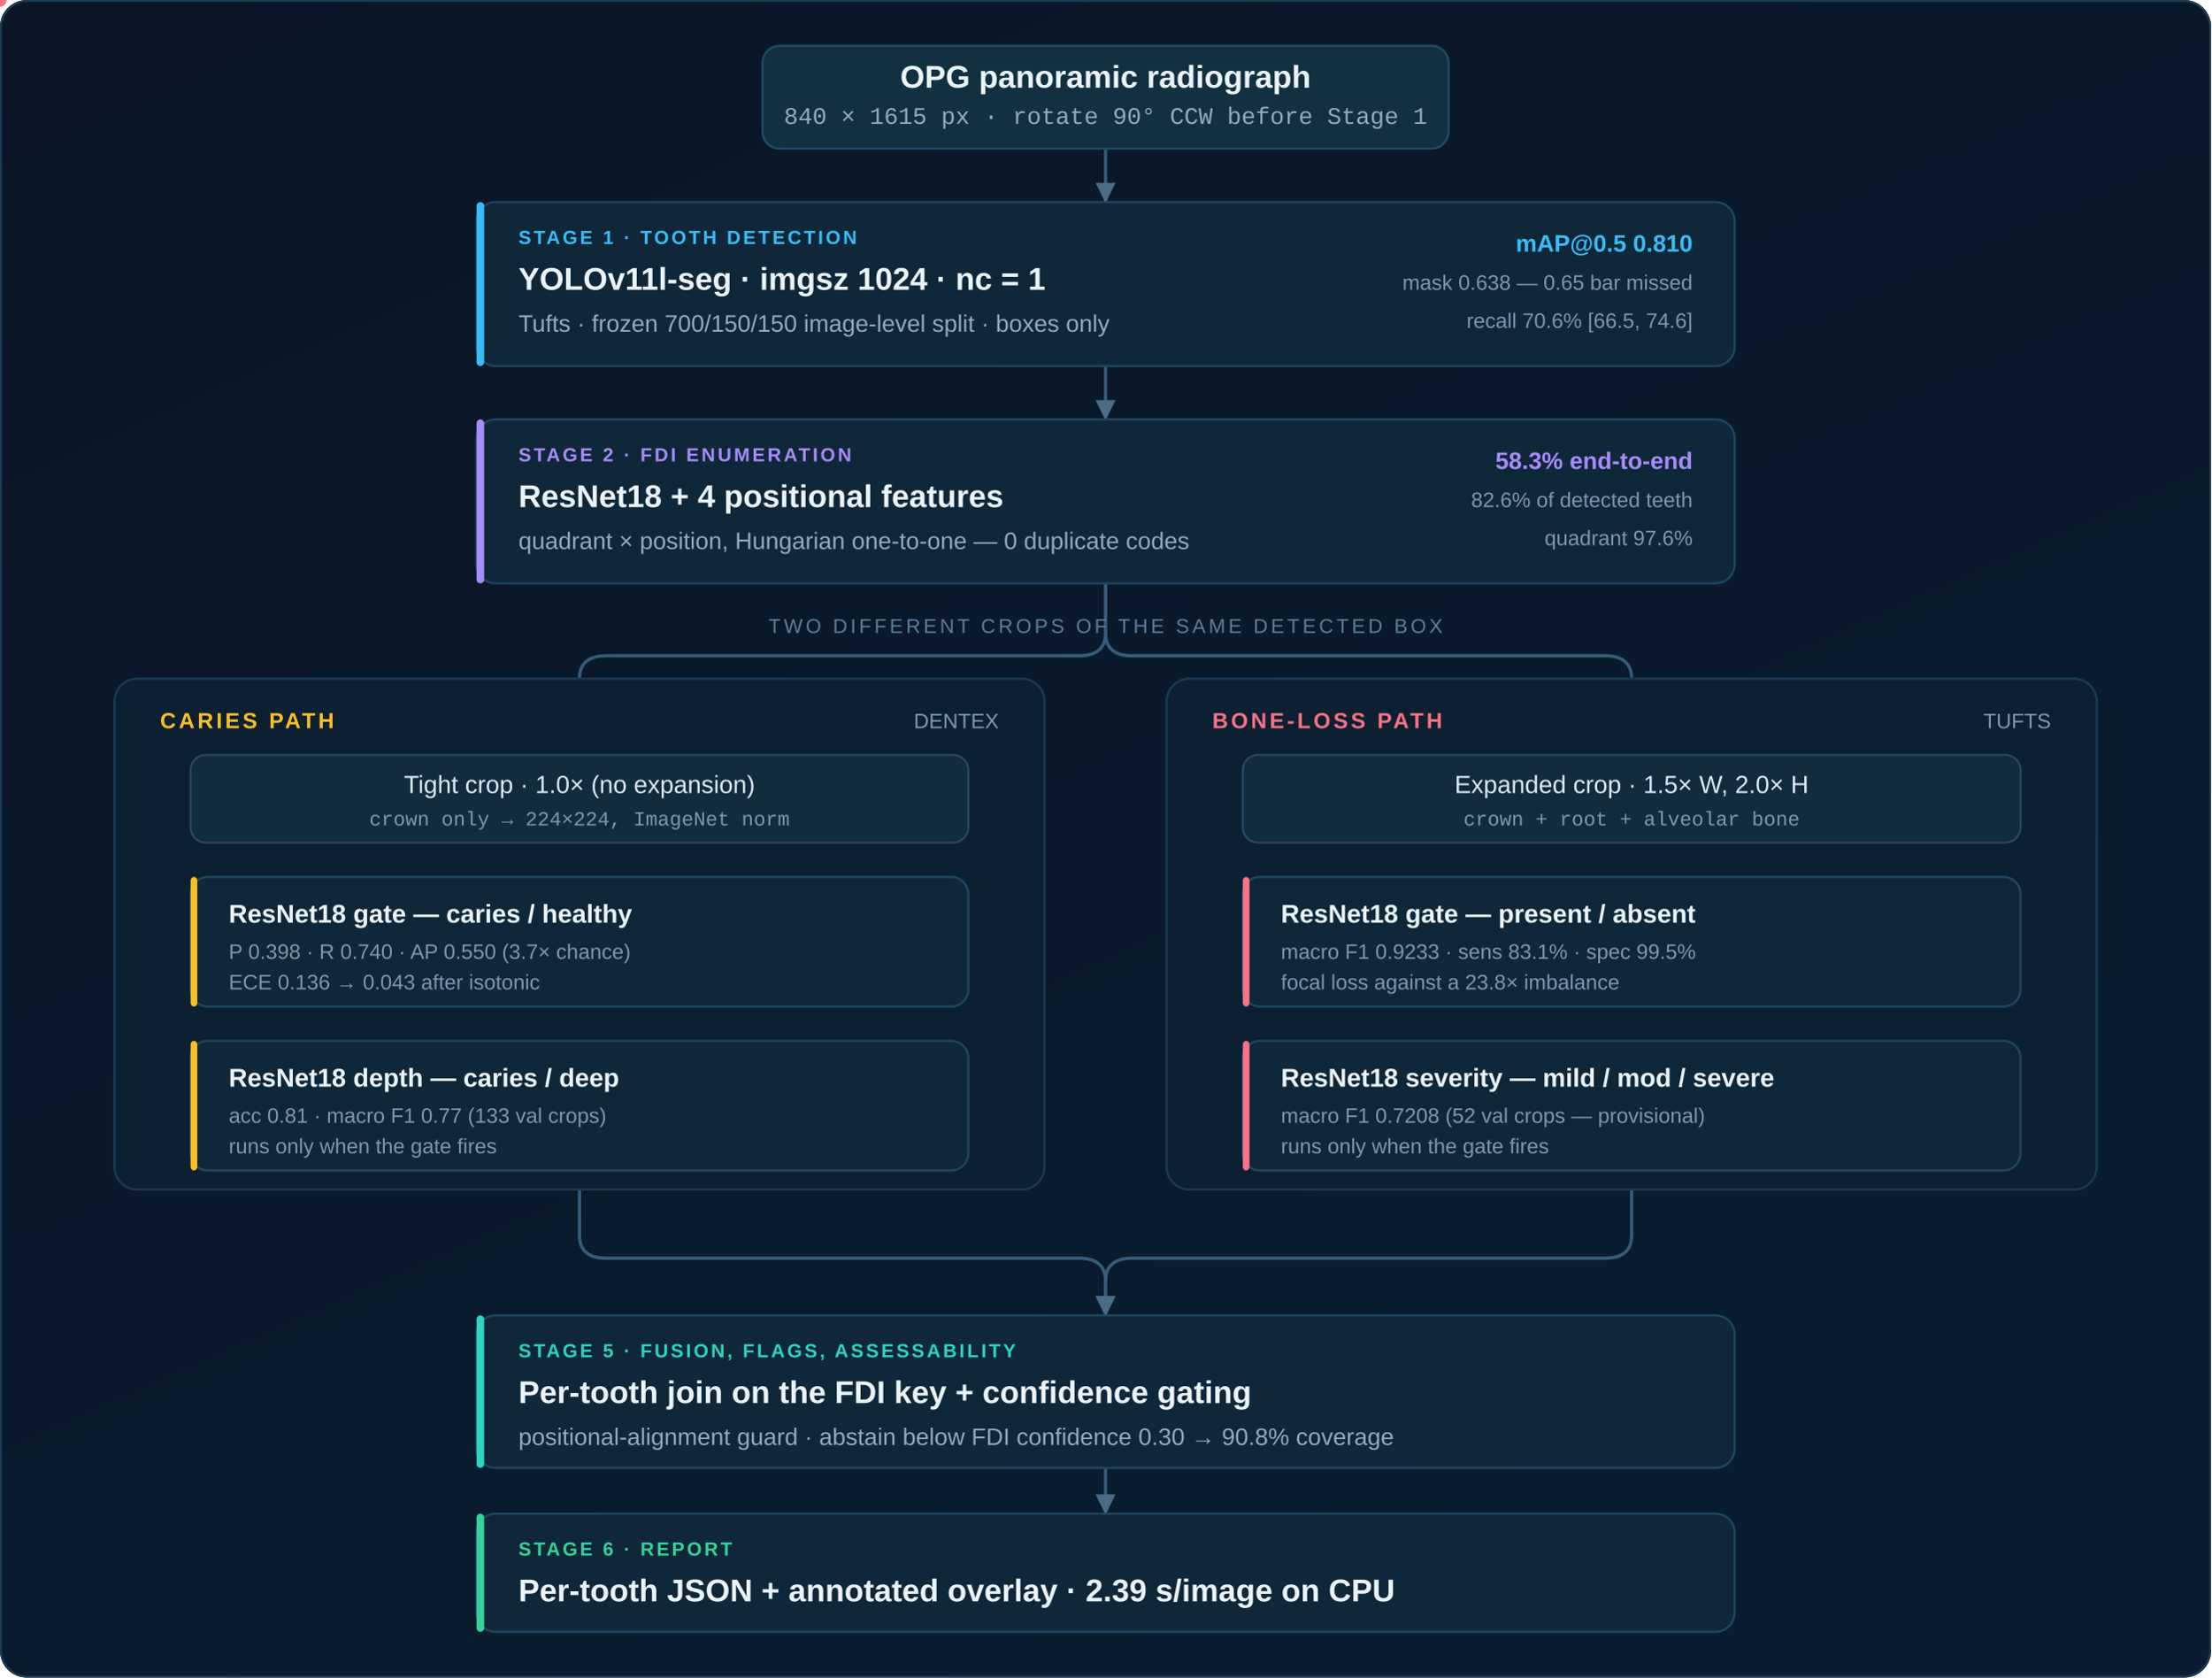
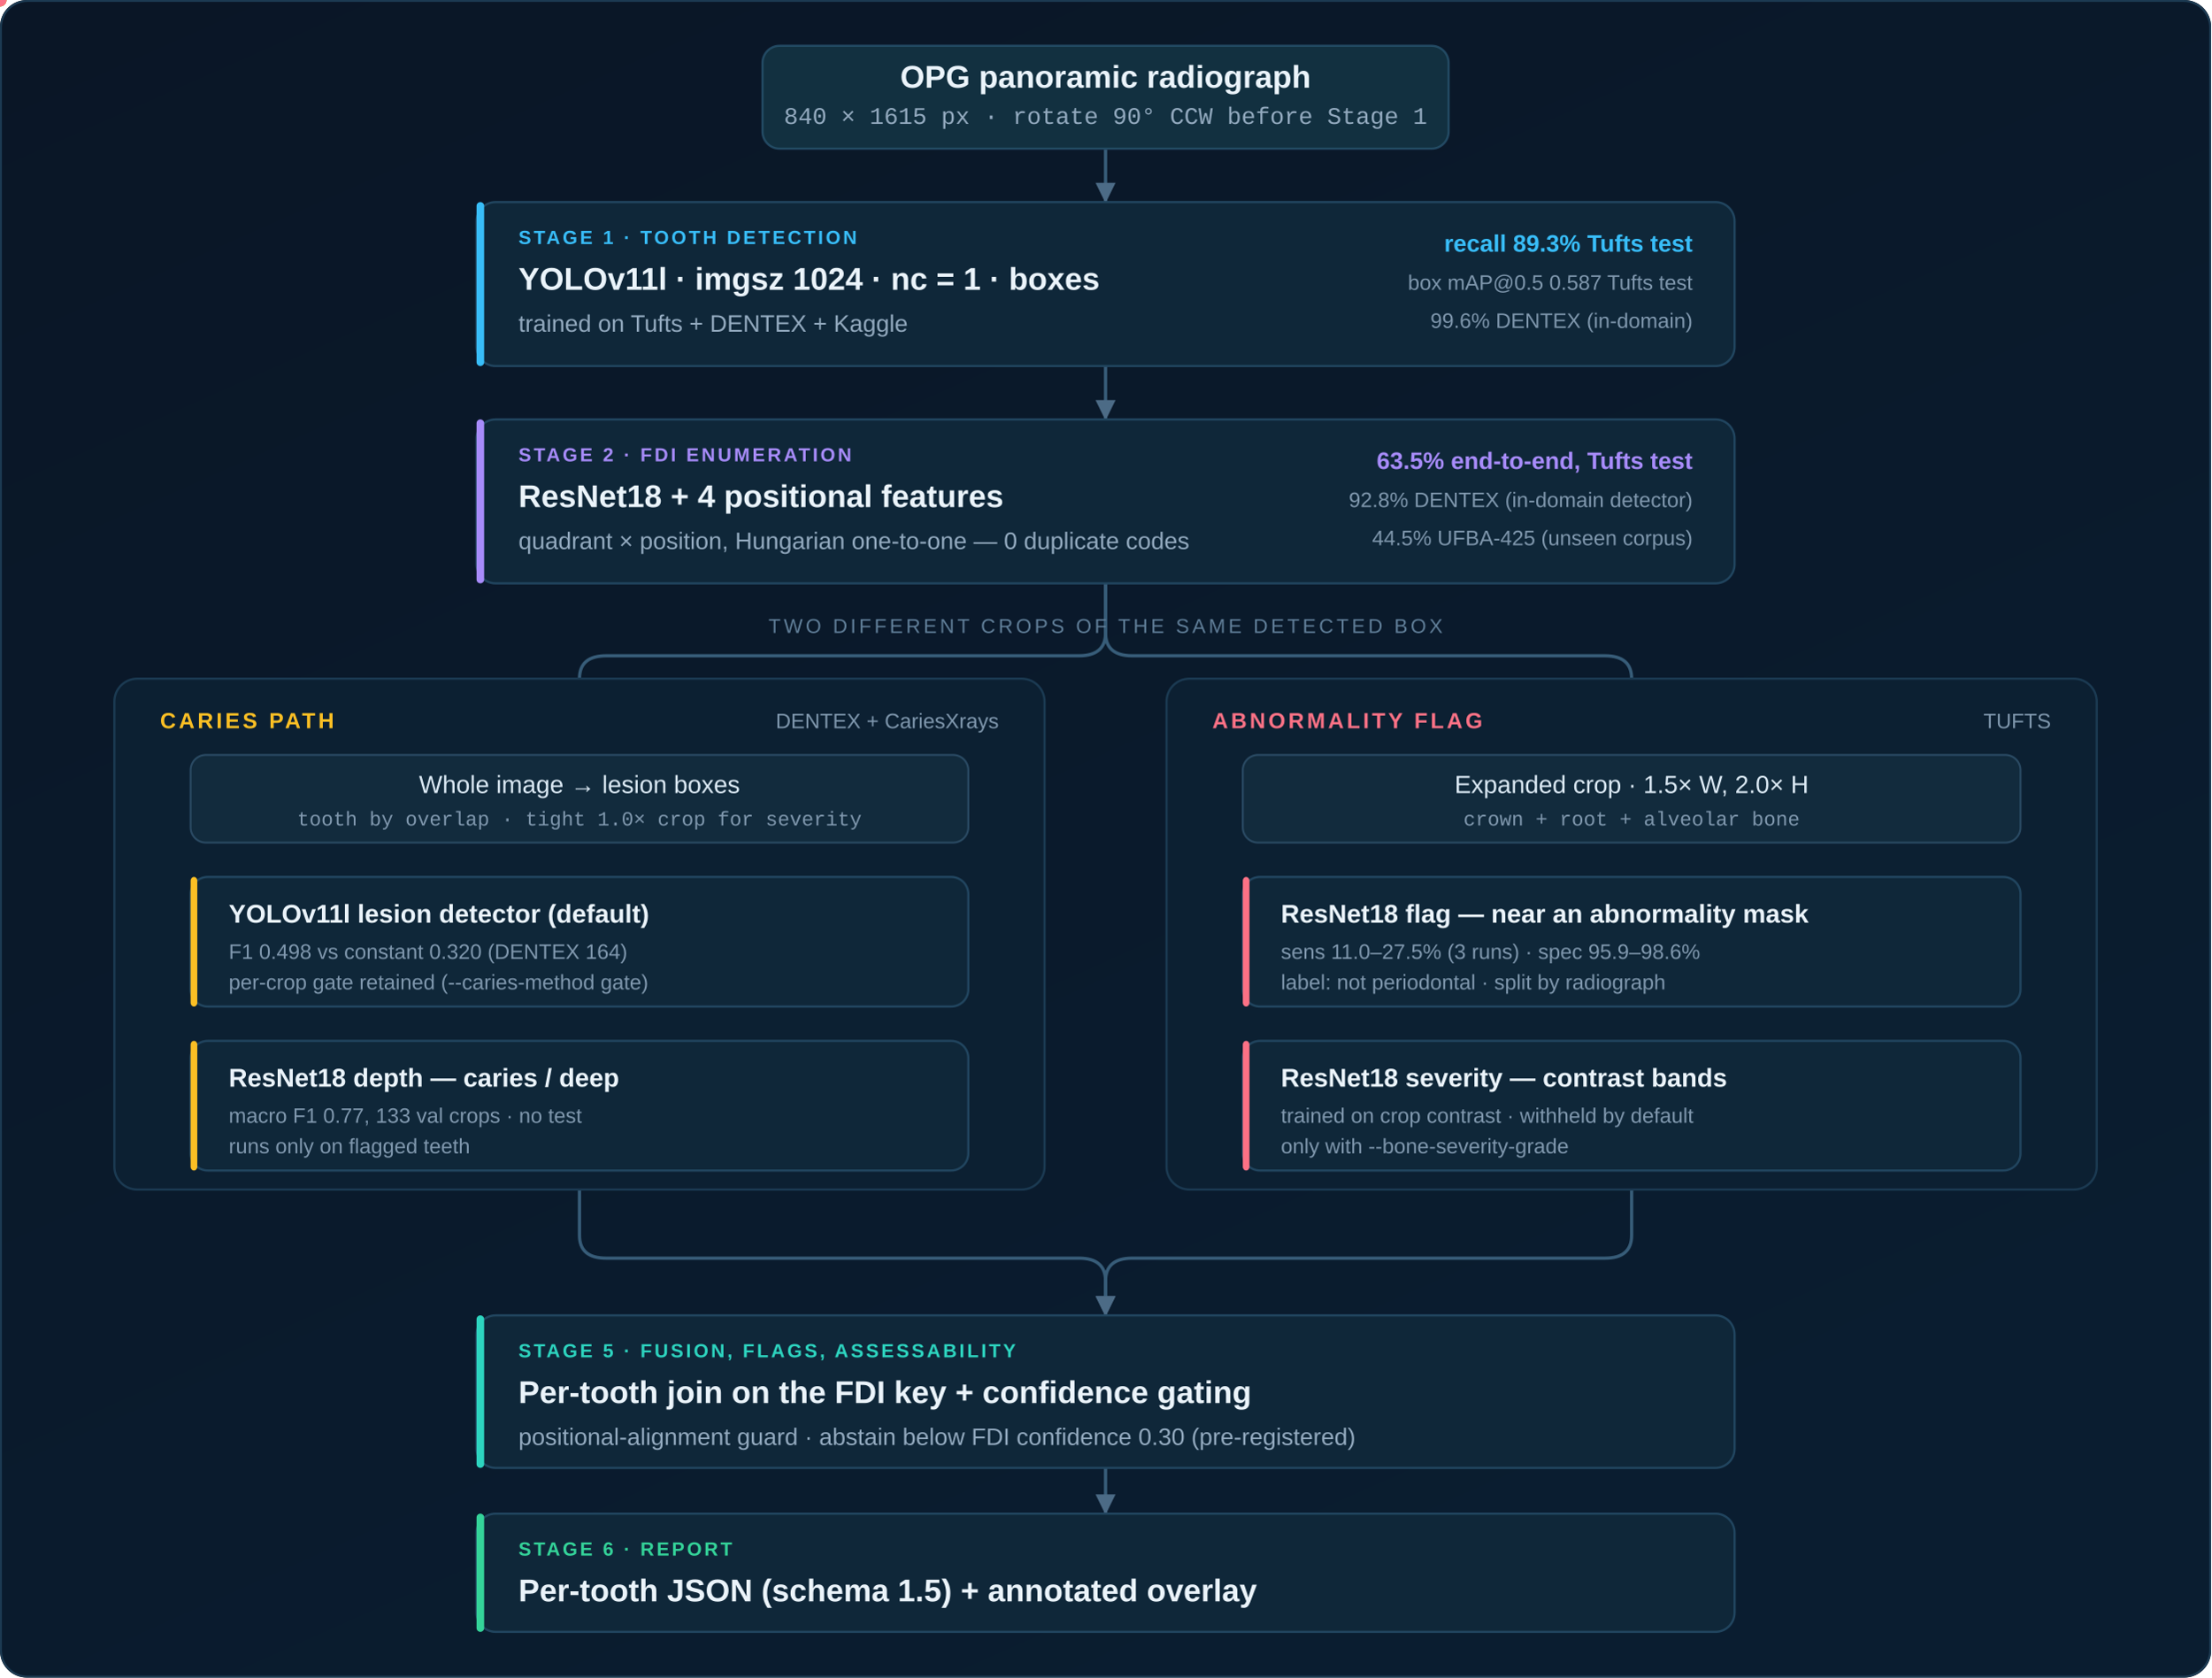
- <svg xmlns="http://www.w3.org/2000/svg" viewBox="0 0 1160 880" width="1160" height="880" role="img" aria-label="Six-stage OPG analysis pipeline: YOLOv11l-seg tooth detection, learned FDI enumeration head, then two parallel ResNet18 cascades for caries and periodontal bone loss, fused into a per-tooth JSON report and overlay">
+ <svg xmlns="http://www.w3.org/2000/svg" viewBox="0 0 1160 880" width="1160" height="880" role="img" aria-label="Six-stage OPG analysis pipeline: YOLOv11l tooth detection, a learned FDI enumeration head, then a caries lesion detector and a ResNet18 abnormality flag, fused into a per-tooth JSON report and overlay">
  <defs>
    <linearGradient id="pbg" x1="0" y1="0" x2="0.6" y2="1">
      <stop offset="0%" stop-color="#0a1626" />
      <stop offset="100%" stop-color="#0a1d30" />
    </linearGradient>
    <marker id="ar" viewBox="0 0 10 10" refX="8.5" refY="5" markerWidth="7" markerHeight="7" orient="auto-start-reverse">
      <path d="M0 0.6 L9 5 L0 9.4 z" fill="#4c6b86" />
    </marker>
    <style>
      .f  { font-family: 'Segoe UI', -apple-system, BlinkMacSystemFont, 'Helvetica Neue', Arial, sans-serif; }
      .m  { font-family: ui-monospace, 'SFMono-Regular', 'Cascadia Code', Consolas, 'Liberation Mono', monospace; }
      .st { font-size: 10px; letter-spacing: 1.3px; font-weight: 700; }
      .ti { font-size: 16.5px; font-weight: 650; fill: #eaf3fa; }
      .sb { font-size: 12.5px; fill: #93aabf; }
      .mt { font-size: 12.5px; font-weight: 700; }
      .mn { font-size: 11px; fill: #7f97ad; }
      .bl { font-size: 11.5px; letter-spacing: 1.5px; font-weight: 700; }
      .box  { fill: #0f2739; stroke: #21455f; stroke-width: 1.15; }
      .lane { fill: #0c2032; stroke: #1b3a52; stroke-width: 1.15; }
      .link { stroke: #375c78; stroke-width: 1.7; fill: none; }
      .pulse { animation: gl 3.4s ease-in-out infinite; }
      @keyframes gl { 0%,100% { opacity:.30 } 50% { opacity:.85 } }
      @media (prefers-reduced-motion: reduce) { .pulse { animation: none } }
    </style>
  </defs>
  <rect width="1160" height="880" rx="14" fill="url(#pbg)" />
  <rect x="0.5" y="0.5" width="1159" height="879" rx="14" fill="none" stroke="#1c3a52" stroke-width="1" />
  <g class="link">
    <path id="l1" d="M580 78 L580 106" marker-end="url(#ar)" />
    <path id="l2" d="M580 192 L580 220" marker-end="url(#ar)" />
    <path id="l3" d="M580 306 L580 332 Q580 344 566 344 L318 344 Q304 344 304 356 L304 384" marker-end="url(#ar)" />
    <path id="l4" d="M580 306 L580 332 Q580 344 594 344 L842 344 Q856 344 856 356 L856 384" marker-end="url(#ar)" />
    <path d="M304 442 L304 460" marker-end="url(#ar)" />
    <path d="M856 442 L856 460" marker-end="url(#ar)" />
    <path d="M304 528 L304 546" marker-end="url(#ar)" />
    <path d="M856 528 L856 546" marker-end="url(#ar)" />
    <path id="l5" d="M304 620 L304 648 Q304 660 318 660 L566 660 Q580 660 580 672 L580 690" marker-end="url(#ar)" />
    <path id="l6" d="M856 620 L856 648 Q856 660 842 660 L594 660 Q580 660 580 672 L580 690" marker-end="url(#ar)" />
    <path d="M580 770 L580 794" marker-end="url(#ar)" />
  </g>
  <g>
    <circle r="3.4" fill="#5eead4">
      <animateMotion dur="1.5s" repeatCount="indefinite">
        <mpath href="#l1" />
      </animateMotion>
    </circle>
    <circle r="3.4" fill="#7dd3fc">
      <animateMotion dur="1.5s" begin="0.5s" repeatCount="indefinite">
        <mpath href="#l2" />
      </animateMotion>
    </circle>
    <circle r="3.4" fill="#fbbf24">
      <animateMotion dur="2.4s" begin="1.0s" repeatCount="indefinite">
        <mpath href="#l3" />
      </animateMotion>
    </circle>
    <circle r="3.4" fill="#fb7185">
      <animateMotion dur="2.4s" begin="1.0s" repeatCount="indefinite">
        <mpath href="#l4" />
      </animateMotion>
    </circle>
    <circle r="3.4" fill="#fbbf24">
      <animateMotion dur="2.4s" begin="2.2s" repeatCount="indefinite">
        <mpath href="#l5" />
      </animateMotion>
    </circle>
    <circle r="3.4" fill="#fb7185">
      <animateMotion dur="2.4s" begin="2.2s" repeatCount="indefinite">
        <mpath href="#l6" />
      </animateMotion>
    </circle>
  </g>
  <g>
    <rect x="400" y="24" width="360" height="54" rx="9" class="box" />
    <rect x="400" y="24" width="360" height="54" rx="9" fill="#5eead4" opacity="0.05" class="pulse" />
    <text class="f ti" x="580" y="46" text-anchor="middle">OPG panoramic radiograph</text>
    <text class="m sb" x="580" y="65" text-anchor="middle" font-size="11.5">840 × 1615 px  ·  rotate 90° CCW before Stage 1</text>
  </g>
  <g>
    <rect x="250" y="106" width="660" height="86" rx="10" class="box" />
    <rect x="250" y="106" width="4" height="86" rx="2" fill="#38bdf8" />
    <text class="f st" x="272" y="128" fill="#38bdf8">STAGE 1 · TOOTH DETECTION</text>
-     <text class="f ti" x="272" y="152">YOLOv11l-seg · imgsz 1024 · nc = 1</text>
-     <text class="f sb" x="272" y="174">Tufts · frozen 700/150/150 image-level split · boxes only</text>
-     <text class="f mt" x="888" y="132" text-anchor="end" fill="#38bdf8">mAP@0.5  0.810</text>
-     <text class="f mn" x="888" y="152" text-anchor="end">mask 0.638 — 0.65 bar missed</text>
-     <text class="f mn" x="888" y="172" text-anchor="end">recall 70.6% [66.5, 74.6]</text>
+     <text class="f ti" x="272" y="152">YOLOv11l · imgsz 1024 · nc = 1 · boxes</text>
+     <text class="f sb" x="272" y="174">trained on Tufts + DENTEX + Kaggle</text>
+     <text class="f mt" x="888" y="132" text-anchor="end" fill="#38bdf8">recall 89.3% Tufts test</text>
+     <text class="f mn" x="888" y="152" text-anchor="end">box mAP@0.5 0.587 Tufts test</text>
+     <text class="f mn" x="888" y="172" text-anchor="end">99.6% DENTEX (in-domain)</text>
  </g>
  <g>
    <rect x="250" y="220" width="660" height="86" rx="10" class="box" />
    <rect x="250" y="220" width="4" height="86" rx="2" fill="#a78bfa" />
    <text class="f st" x="272" y="242" fill="#a78bfa">STAGE 2 · FDI ENUMERATION</text>
    <text class="f ti" x="272" y="266">ResNet18 + 4 positional features</text>
    <text class="f sb" x="272" y="288">quadrant × position, Hungarian one-to-one — 0 duplicate codes</text>
-     <text class="f mt" x="888" y="246" text-anchor="end" fill="#a78bfa">58.3% end-to-end</text>
-     <text class="f mn" x="888" y="266" text-anchor="end">82.6% of detected teeth</text>
-     <text class="f mn" x="888" y="286" text-anchor="end">quadrant 97.6%</text>
+     <text class="f mt" x="888" y="246" text-anchor="end" fill="#a78bfa">63.5% end-to-end, Tufts test</text>
+     <text class="f mn" x="888" y="266" text-anchor="end">92.8% DENTEX (in-domain detector)</text>
+     <text class="f mn" x="888" y="286" text-anchor="end">44.5% UFBA-425 (unseen corpus)</text>
  </g>
  <text class="f" x="580" y="332" text-anchor="middle" font-size="10.5" fill="#5f7d97" letter-spacing="1.6">TWO DIFFERENT CROPS OF THE SAME DETECTED BOX</text>
  <rect x="60" y="356" width="488" height="268" rx="12" class="lane" />
  <text class="f bl" x="84" y="382" fill="#fbbf24">CARIES PATH</text>
-   <text class="f" x="524" y="382" text-anchor="end" font-size="11" fill="#7f97ad">DENTEX</text>
+   <text class="f" x="524" y="382" text-anchor="end" font-size="11" fill="#7f97ad">DENTEX + CariesXrays</text>
  <g>
    <rect x="100" y="396" width="408" height="46" rx="8" fill="#122b3d" stroke="#2a4a63" stroke-width="1" />
-     <text class="f" x="304" y="416" text-anchor="middle" font-size="13" fill="#dbe9f4">Tight crop · 1.0× (no expansion)</text>
-     <text class="m" x="304" y="433" text-anchor="middle" font-size="10.5" fill="#7f97ad">crown only → 224×224, ImageNet norm</text>
+     <text class="f" x="304" y="416" text-anchor="middle" font-size="13" fill="#dbe9f4">Whole image → lesion boxes</text>
+     <text class="m" x="304" y="433" text-anchor="middle" font-size="10.5" fill="#7f97ad">tooth by overlap · tight 1.0× crop for severity</text>
  </g>
  <g>
    <rect x="100" y="460" width="408" height="68" rx="9" class="box" />
    <rect x="100" y="460" width="3.5" height="68" rx="2" fill="#fbbf24" />
-     <text class="f" x="120" y="484" font-size="13.5" font-weight="650" fill="#eaf3fa">ResNet18 gate — caries / healthy</text>
-     <text class="f mn" x="120" y="503">P 0.398 · R 0.740 · AP 0.550 (3.7× chance)</text>
-     <text class="f mn" x="120" y="519">ECE 0.136 → 0.043 after isotonic</text>
+     <text class="f" x="120" y="484" font-size="13.5" font-weight="650" fill="#eaf3fa">YOLOv11l lesion detector (default)</text>
+     <text class="f mn" x="120" y="503">F1 0.498 vs constant 0.320 (DENTEX 164)</text>
+     <text class="f mn" x="120" y="519">per-crop gate retained (--caries-method gate)</text>
  </g>
  <g>
    <rect x="100" y="546" width="408" height="68" rx="9" class="box" />
    <rect x="100" y="546" width="3.5" height="68" rx="2" fill="#fbbf24" />
    <text class="f" x="120" y="570" font-size="13.5" font-weight="650" fill="#eaf3fa">ResNet18 depth — caries / deep</text>
-     <text class="f mn" x="120" y="589">acc 0.81 · macro F1 0.77 (133 val crops)</text>
-     <text class="f mn" x="120" y="605">runs only when the gate fires</text>
+     <text class="f mn" x="120" y="589">macro F1 0.77, 133 val crops · no test</text>
+     <text class="f mn" x="120" y="605">runs only on flagged teeth</text>
  </g>
  <rect x="612" y="356" width="488" height="268" rx="12" class="lane" />
-   <text class="f bl" x="636" y="382" fill="#fb7185">BONE-LOSS PATH</text>
+   <text class="f bl" x="636" y="382" fill="#fb7185">ABNORMALITY FLAG</text>
  <text class="f" x="1076" y="382" text-anchor="end" font-size="11" fill="#7f97ad">TUFTS</text>
  <g>
    <rect x="652" y="396" width="408" height="46" rx="8" fill="#122b3d" stroke="#2a4a63" stroke-width="1" />
    <text class="f" x="856" y="416" text-anchor="middle" font-size="13" fill="#dbe9f4">Expanded crop · 1.5× W, 2.0× H</text>
    <text class="m" x="856" y="433" text-anchor="middle" font-size="10.5" fill="#7f97ad">crown + root + alveolar bone</text>
  </g>
  <g>
    <rect x="652" y="460" width="408" height="68" rx="9" class="box" />
    <rect x="652" y="460" width="3.5" height="68" rx="2" fill="#fb7185" />
-     <text class="f" x="672" y="484" font-size="13.5" font-weight="650" fill="#eaf3fa">ResNet18 gate — present / absent</text>
-     <text class="f mn" x="672" y="503">macro F1 0.9233 · sens 83.1% · spec 99.5%</text>
-     <text class="f mn" x="672" y="519">focal loss against a 23.8× imbalance</text>
+     <text class="f" x="672" y="484" font-size="13.5" font-weight="650" fill="#eaf3fa">ResNet18 flag — near an abnormality mask</text>
+     <text class="f mn" x="672" y="503">sens 11.0–27.5% (3 runs) · spec 95.9–98.6%</text>
+     <text class="f mn" x="672" y="519">label: not periodontal · split by radiograph</text>
  </g>
  <g>
    <rect x="652" y="546" width="408" height="68" rx="9" class="box" />
    <rect x="652" y="546" width="3.5" height="68" rx="2" fill="#fb7185" />
-     <text class="f" x="672" y="570" font-size="13.5" font-weight="650" fill="#eaf3fa">ResNet18 severity — mild / mod / severe</text>
-     <text class="f mn" x="672" y="589">macro F1 0.7208 (52 val crops — provisional)</text>
-     <text class="f mn" x="672" y="605">runs only when the gate fires</text>
+     <text class="f" x="672" y="570" font-size="13.5" font-weight="650" fill="#eaf3fa">ResNet18 severity — contrast bands</text>
+     <text class="f mn" x="672" y="589">trained on crop contrast · withheld by default</text>
+     <text class="f mn" x="672" y="605">only with --bone-severity-grade</text>
  </g>
  <g>
    <rect x="250" y="690" width="660" height="80" rx="10" class="box" />
    <rect x="250" y="690" width="4" height="80" rx="2" fill="#2dd4bf" />
    <text class="f st" x="272" y="712" fill="#2dd4bf">STAGE 5 · FUSION, FLAGS, ASSESSABILITY</text>
    <text class="f ti" x="272" y="736">Per-tooth join on the FDI key + confidence gating</text>
-     <text class="f sb" x="272" y="758">positional-alignment guard · abstain below FDI confidence 0.30 → 90.8% coverage</text>
+     <text class="f sb" x="272" y="758">positional-alignment guard · abstain below FDI confidence 0.30 (pre-registered)</text>
  </g>
  <g>
    <rect x="250" y="794" width="660" height="62" rx="10" class="box" />
    <rect x="250" y="794" width="4" height="62" rx="2" fill="#34d399" />
    <text class="f st" x="272" y="816" fill="#34d399">STAGE 6 · REPORT</text>
-     <text class="f ti" x="272" y="840">Per-tooth JSON + annotated overlay · 2.39 s/image on CPU</text>
+     <text class="f ti" x="272" y="840">Per-tooth JSON (schema 1.5) + annotated overlay</text>
  </g>
</svg>
